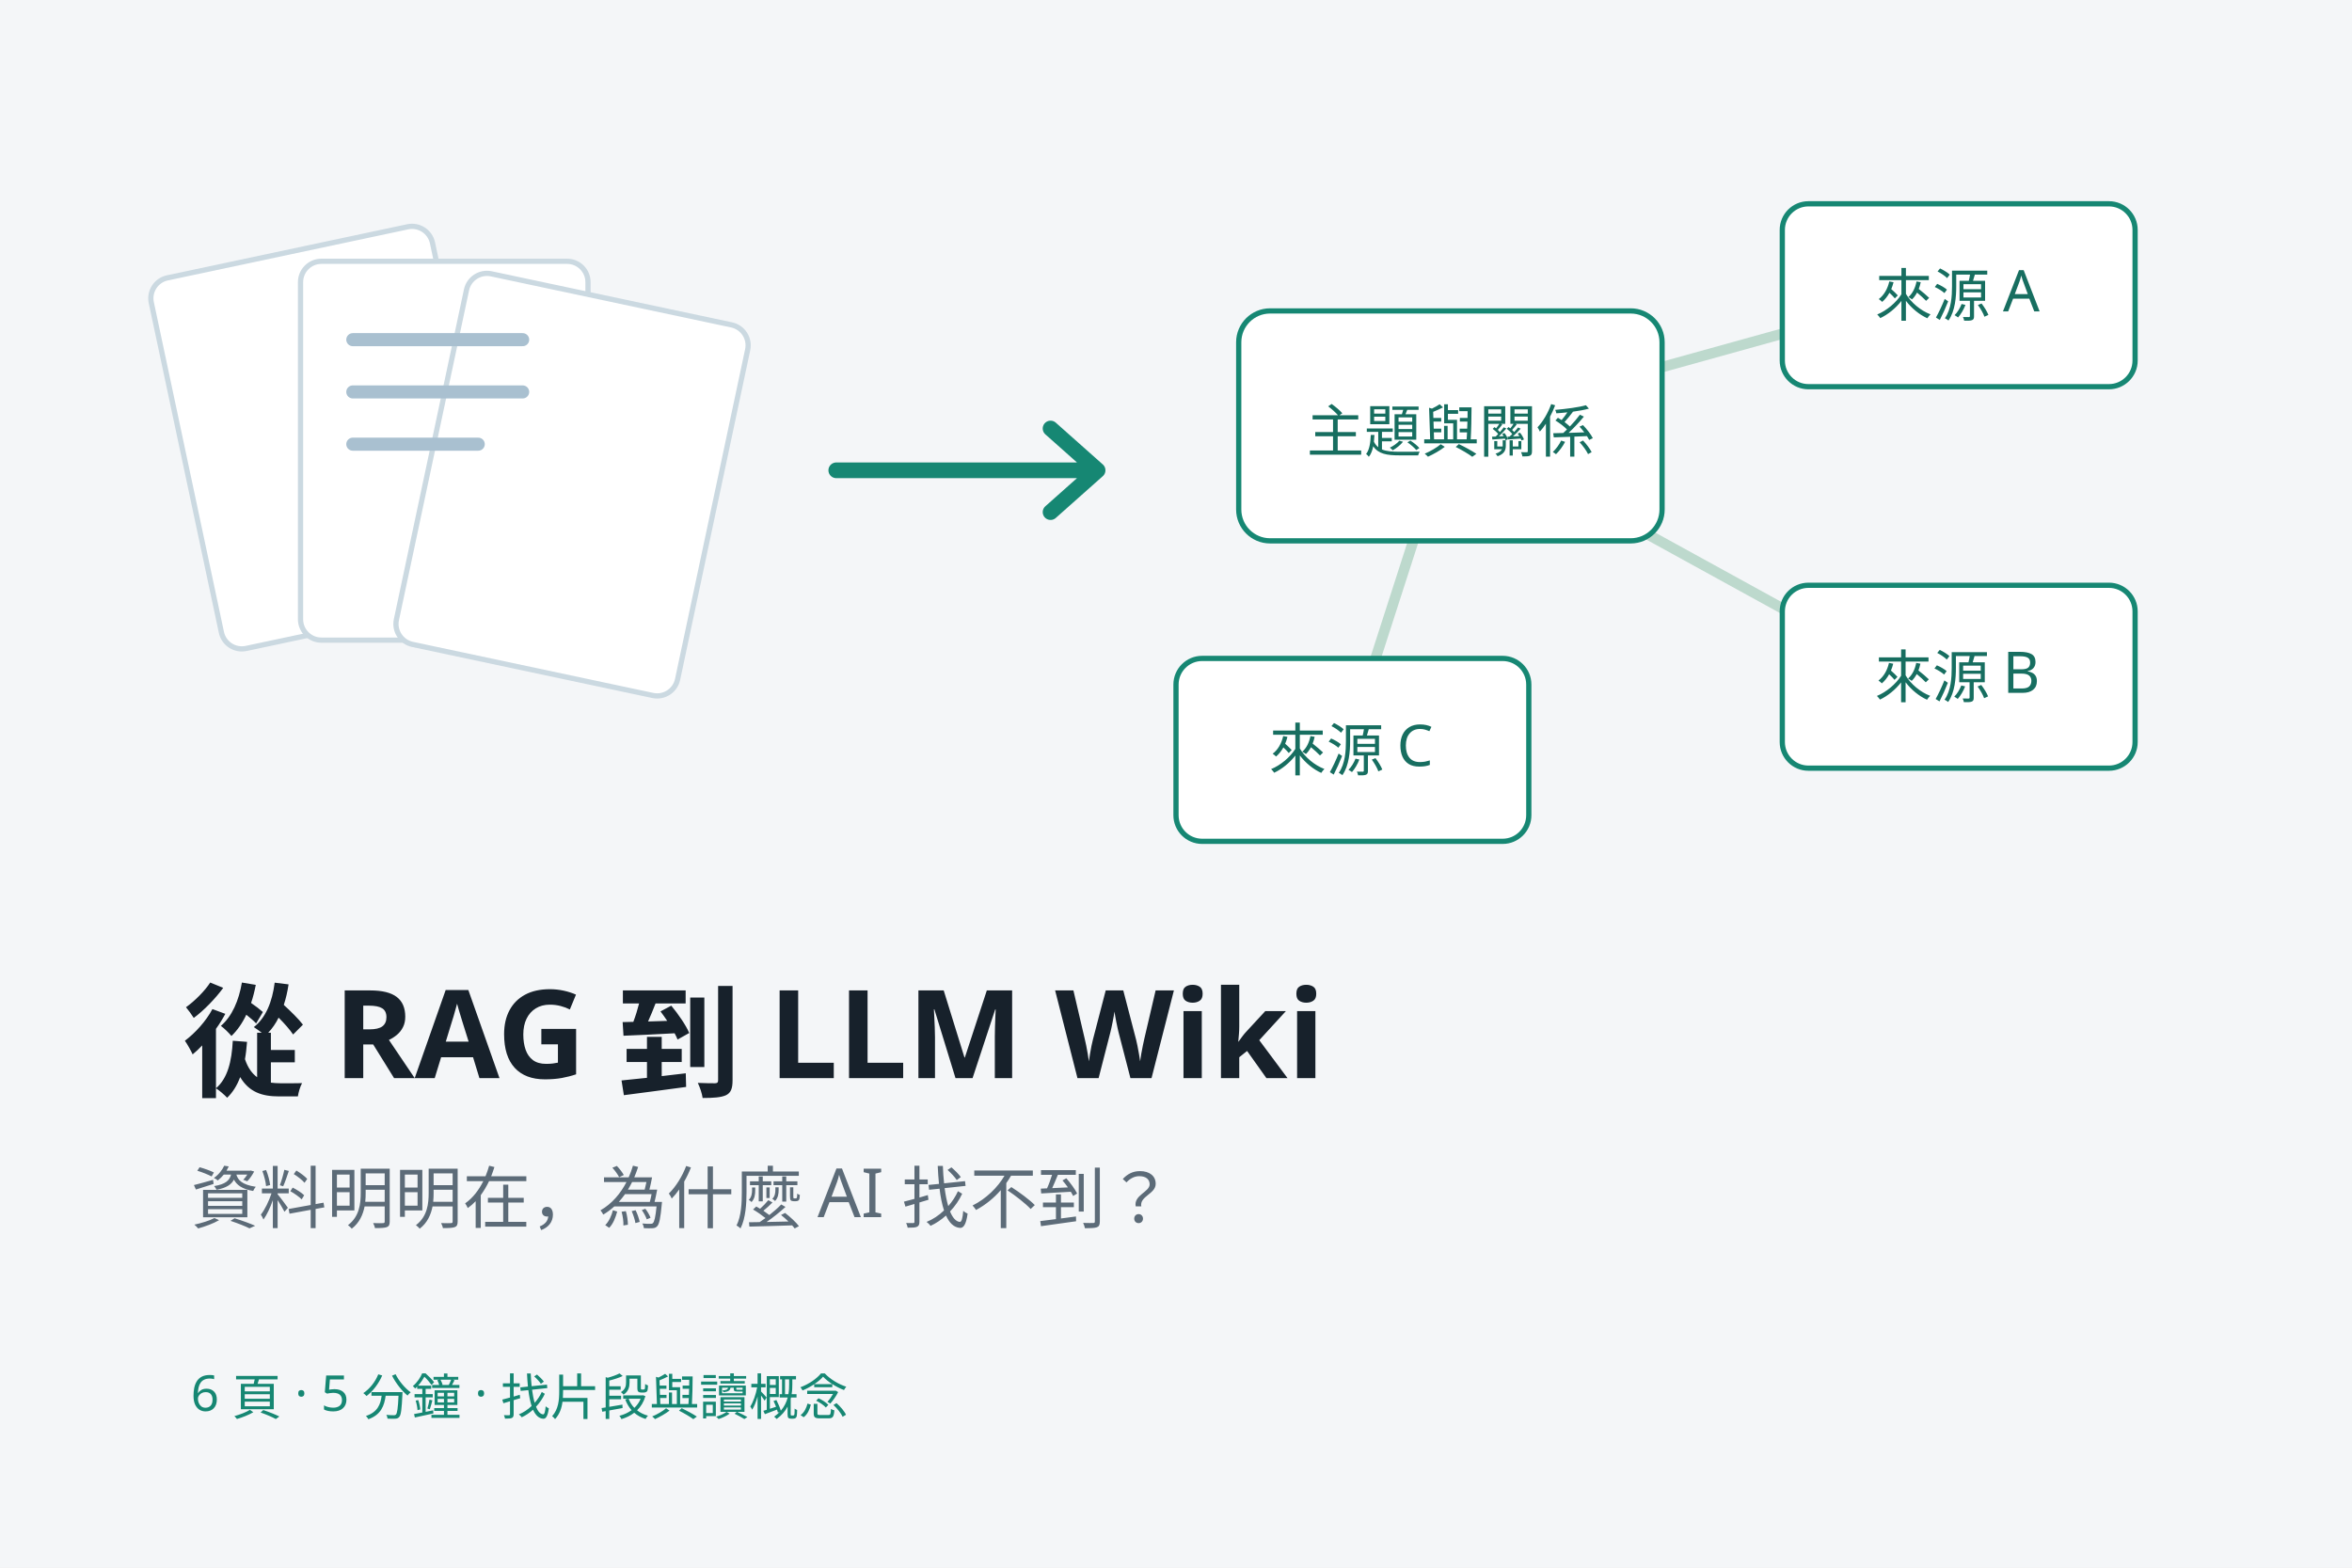
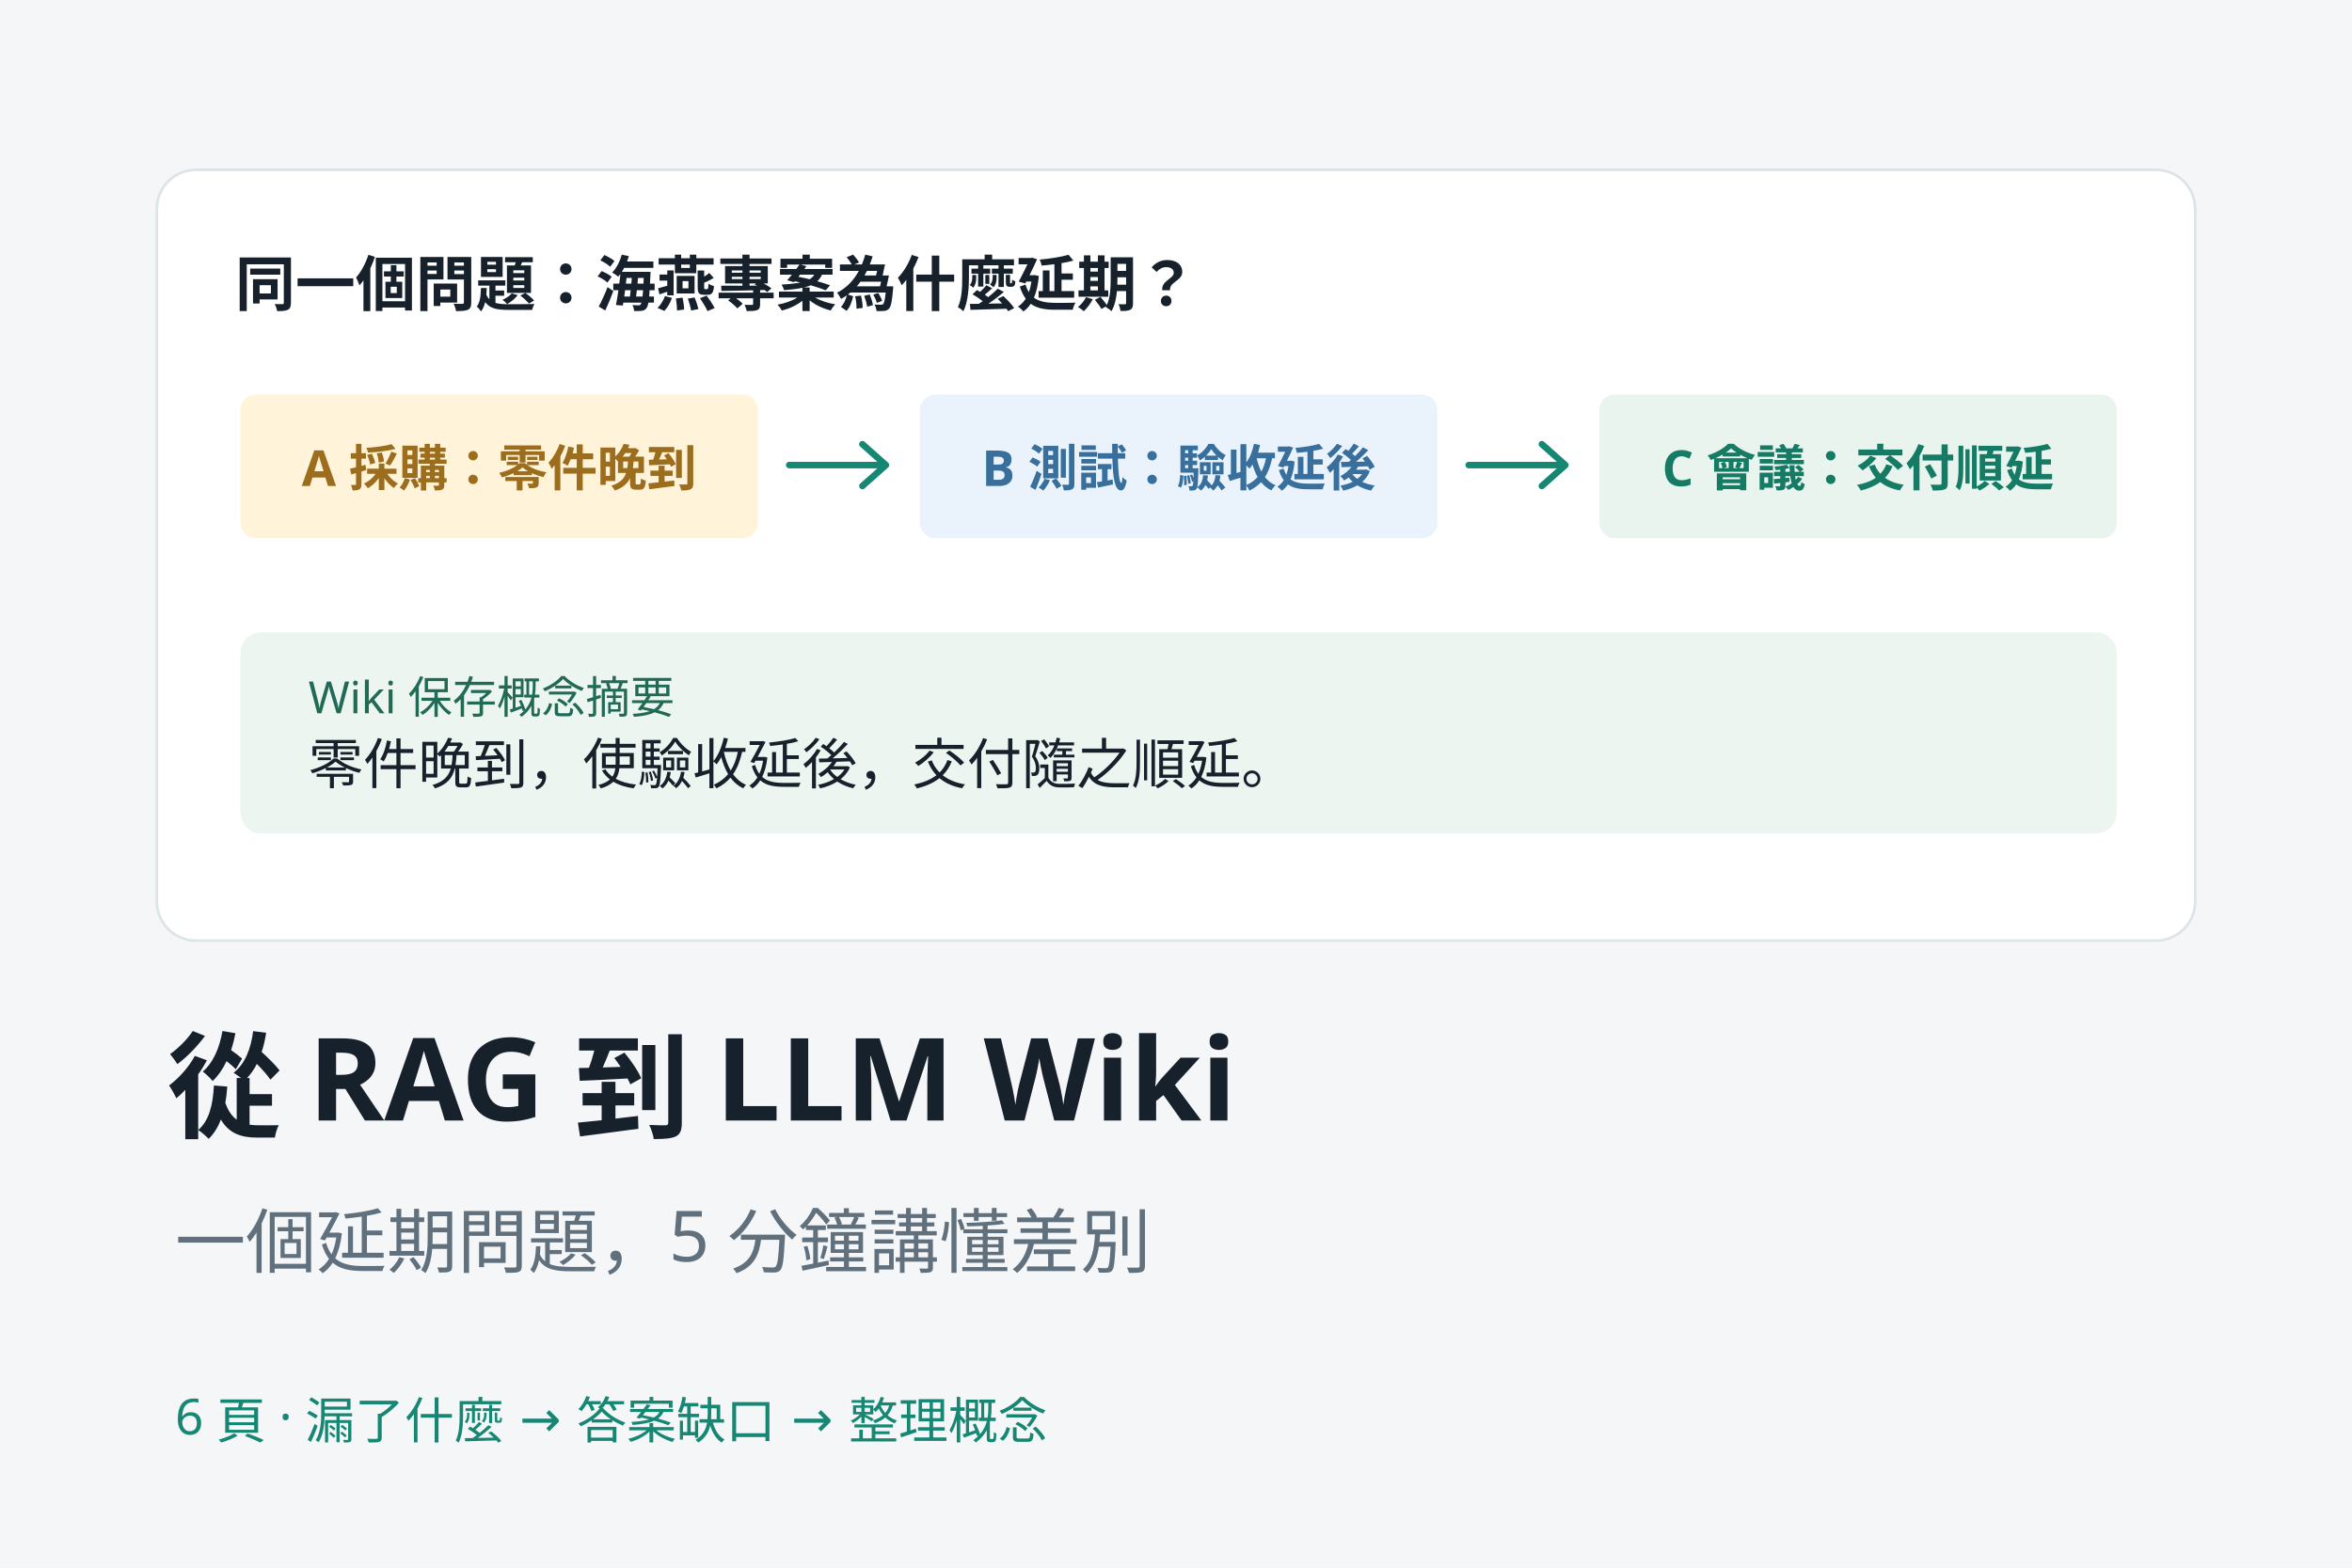
<svg xmlns="http://www.w3.org/2000/svg" viewBox="0 0 900 600">
  <rect width="900" height="600" fill="#f4f6f8" />
-   <g fill="#fff" stroke="#cbd9e1" stroke-width="2">
-     <rect x="70" y="95" width="110" height="145" rx="8" transform="rotate(-12 125 167)" />
-     <rect x="115" y="100" width="110" height="145" rx="8" />
-     <rect x="164" y="113" width="110" height="145" rx="8" transform="rotate(12 219 185)" />
-   </g>
-   <path d="M135 130h65m-65 20h65m-65 20h48" stroke="#a9c0d0" stroke-width="5" stroke-linecap="round" />
-   <path d="M320 180h100m-18-16 18 16-18 16" fill="none" stroke="#168773" stroke-width="6" stroke-linecap="round" stroke-linejoin="round" />
-   <g stroke="#bdd9cd" stroke-width="4">
-     <path d="m555 163 180-50M555 163l180 99M555 163l-38 118" />
-   </g>
-   <g fill="#fff" stroke="#168773" stroke-width="2">
-     <rect x="474" y="119" width="162" height="88" rx="12" />
-     <rect x="682" y="78" width="135" height="70" rx="10" />
-     <rect x="682" y="224" width="135" height="70" rx="10" />
-     <rect x="450" y="252" width="135" height="70" rx="10" />
-   </g>
-   <g fill="#176e60" font-family="system-ui,sans-serif" font-size="22" text-anchor="middle">
-     <text x="555" y="173">主題與關係</text>
-     <text x="749" y="121">來源 A</text>
-     <text x="749" y="267">來源 B</text>
-     <text x="517" y="295">來源 C</text>
-   </g>
-   <g font-family="system-ui,sans-serif" fill="#17212b">
-     <text x="70" y="416" font-size="47" font-weight="750">從 RAG 到 LLM Wiki</text>
-     <text x="73" y="468" font-size="26" fill="#5c6b78">資料明明在，為什麼 AI 找不到？</text>
-     <text x="73" y="540" font-size="19" fill="#168773">6 頁 · 5 分鐘 · 找片段與讀概念</text>
+   <rect x="60" y="65" width="780" height="295" rx="15" fill="white" stroke="#dce4e8" />
+   <g font-family="system-ui,sans-serif">
+     <text x="90" y="117" font-size="23" fill="#17212b" font-weight="650">同一個問題：海燕專案為什麼延期？</text>
+     <g text-anchor="middle" font-size="19" font-weight="650">
+       <rect x="92" y="151" width="198" height="55" rx="6" fill="#fff3d9" />
+       <text x="191" y="186" fill="#9b6d1c">A 採購：零件晚到</text>
+       <rect x="352" y="151" width="198" height="55" rx="6" fill="#eaf2fb" />
+       <text x="451" y="186" fill="#386f9c">B 測試：驗收延後</text>
+       <rect x="612" y="151" width="198" height="55" rx="6" fill="#e8f4ed" />
+       <text x="711" y="186" fill="#167b64">C 會議：交付順延</text>
+     </g>
+     <path d="M302 178h37m-9-8 9 8-9 8m232-8h37m-9-8 9 8-9 8" fill="none" stroke="#168773" stroke-width="2.5" stroke-linecap="round" stroke-linejoin="round" />
+     <rect x="92" y="242" width="718" height="77" rx="8" fill="#edf5f0" />
+     <text x="118" y="273" font-size="17" fill="#216a56">Wiki 保存概念摘要</text>
+     <text x="118" y="300" font-size="21" fill="#17212b">零件晚到，使驗收延後，交付隨之順延。</text>
+     <text x="64" y="432" font-size="44" font-weight="750" fill="#17212b">從 RAG 到 LLM Wiki</text>
+     <text x="67" y="485" font-size="27" fill="#61707d">一個延期問題，5 分鐘講懂差別</text>
+     <text x="67" y="549" font-size="19" fill="#168773">6 頁 · 漏了什麼 → 答案缺口 → 整理概念</text>
  </g>
</svg>
